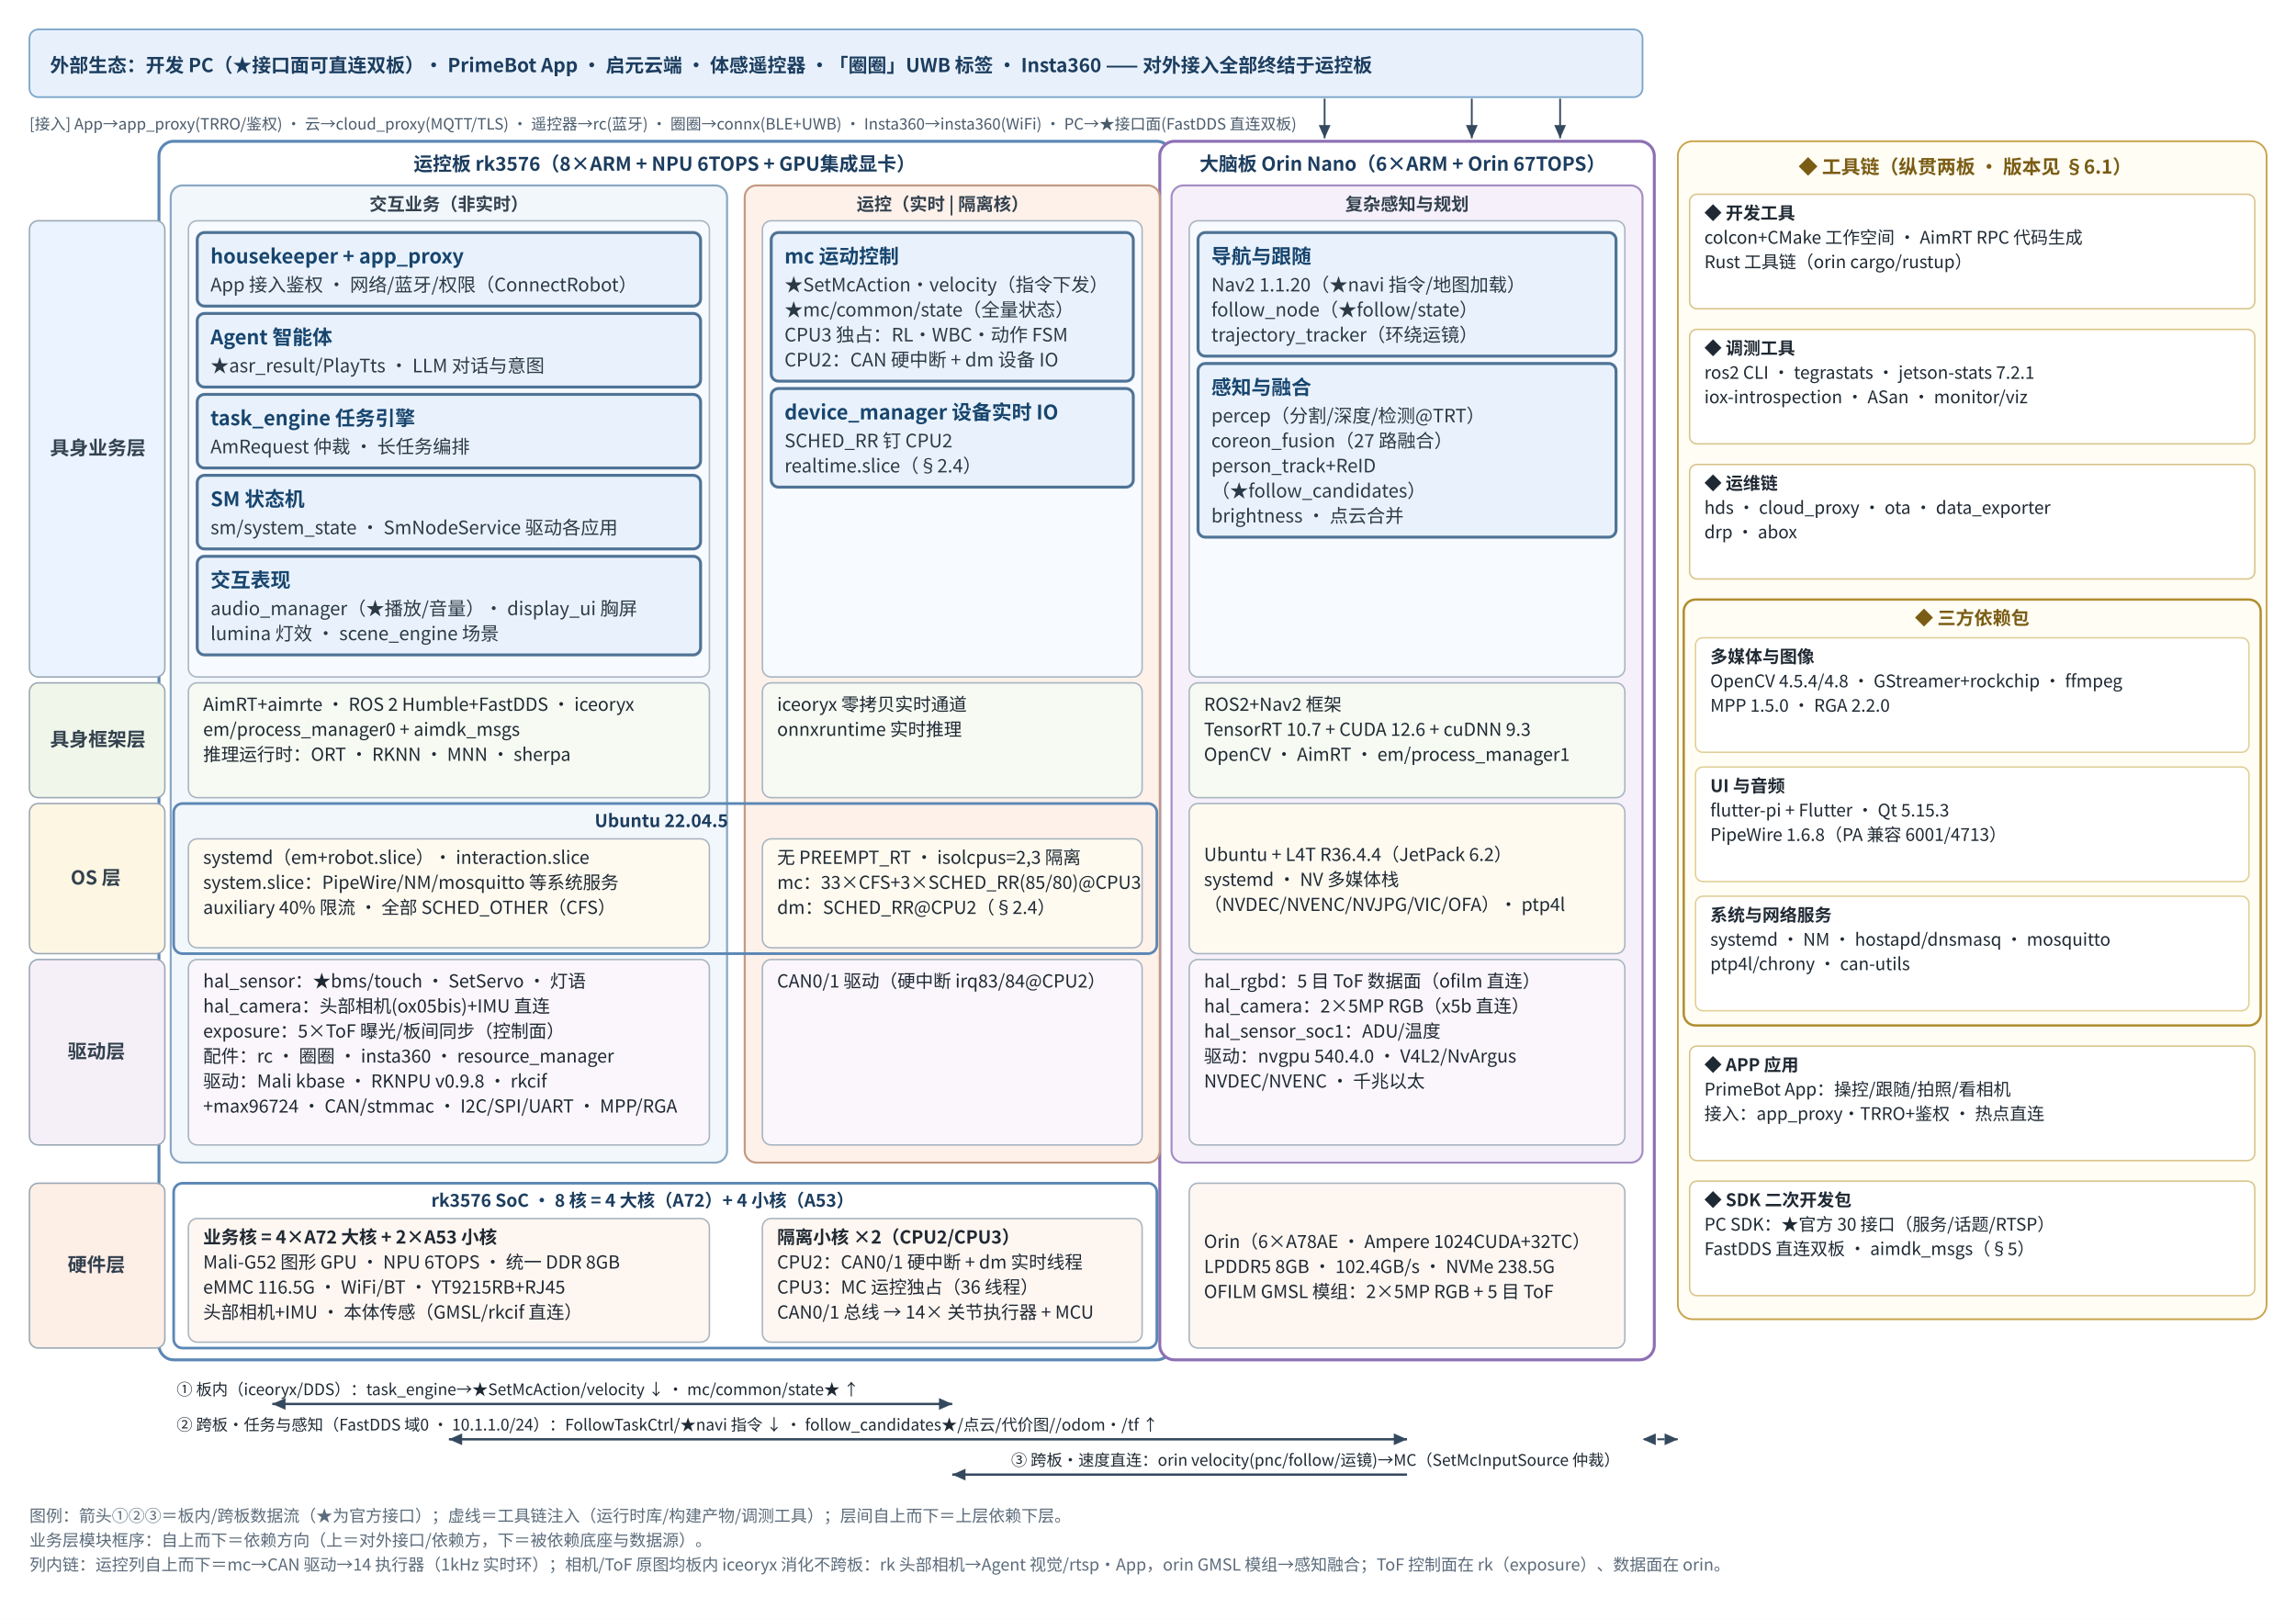
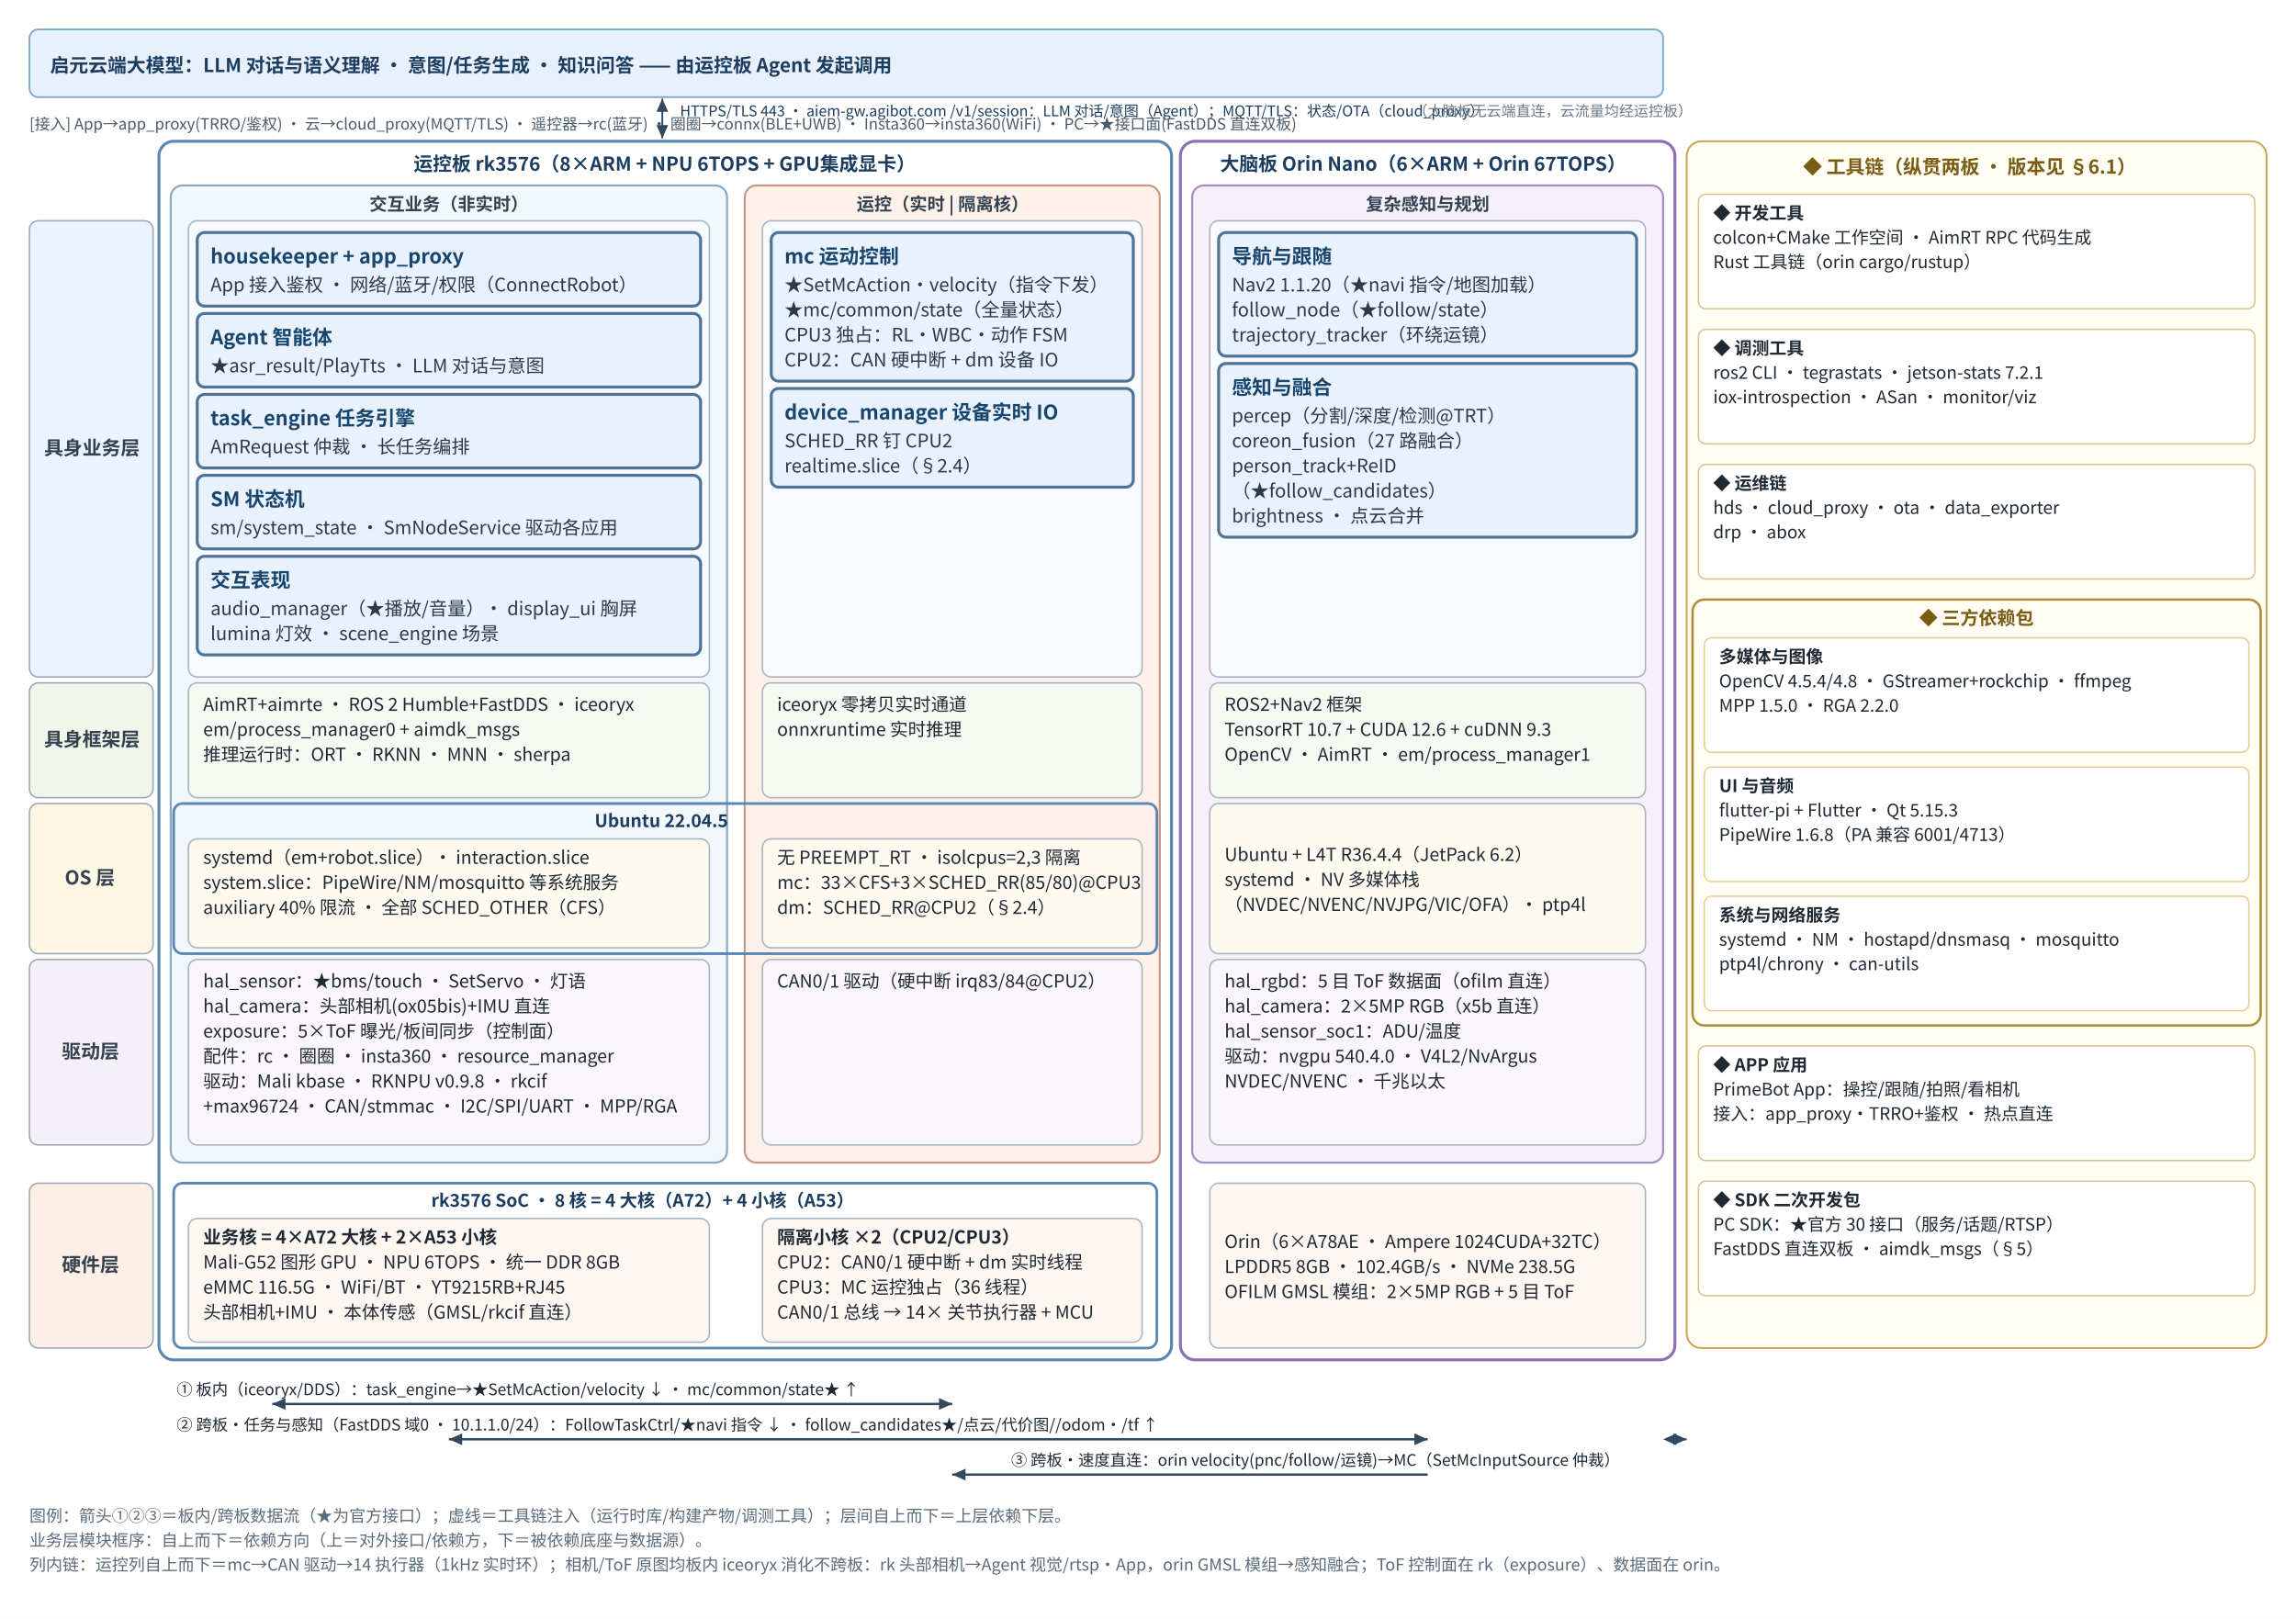
<svg xmlns="http://www.w3.org/2000/svg" width="1560" height="1100" viewBox="0 0 1560 1100">
  <rect x="0" y="0" width="1560" height="1100" fill="#ffffff" />
-   <rect x="20" y="20" width="1096" height="46" rx="6" fill="#e8f1fb" stroke="#7fa8cc" stroke-width="1.2" />
-   <text x="34" y="49" font-family="Noto Sans CJK SC" font-size="13" fill="#1c3d5f" font-weight="700">外部生态：开发 PC（★接口面可直连双板）· PrimeBot App · 启元云端 · 体感遥控器 ·「圈圈」UWB 标签 · Insta360 —— 对外接入全部终结于运控板</text>
-   <line x1="900" y1="67" x2="900" y2="94" stroke="#35495e" stroke-width="1.2" />
-   <polygon points="900,94 896,85 904,85" fill="#35495e" />
-   <line x1="1000" y1="67" x2="1000" y2="94" stroke="#35495e" stroke-width="1.2" />
-   <polygon points="1000,94 996,85 1004,85" fill="#35495e" />
-   <line x1="1060" y1="67" x2="1060" y2="94" stroke="#35495e" stroke-width="1.2" />
-   <polygon points="1060,94 1056,85 1064,85" fill="#35495e" />
+   <rect x="20" y="20" width="1110" height="46" rx="6" fill="#e8f1fb" stroke="#7fa8cc" stroke-width="1.2" />
+   <text x="34" y="49" font-family="Noto Sans CJK SC" font-size="13" fill="#1c3d5f" font-weight="700">启元云端大模型：LLM 对话与语义理解 · 意图/任务生成 · 知识问答 —— 由运控板 Agent 发起调用</text>
+   <line x1="450" y1="67" x2="450" y2="94" stroke="#35495e" stroke-width="1.2" />
+   <polygon points="450,94 446,85 454,85" fill="#35495e" />
+   <polygon points="450,67 454,76 446,76" fill="#35495e" />
+   <text x="462" y="79" font-family="Noto Sans CJK SC" font-size="10" fill="#1c3d5f">HTTPS/TLS 443 · aiem-gw.agibot.com /v1/session：LLM 对话/意图（Agent）；MQTT/TLS：状态/OTA（cloud_proxy）</text>
+   <text x="960" y="79" font-family="Noto Sans CJK SC" font-size="10" fill="#6b7a89">（大脑板无云端直连，云流量均经运控板）</text>
  <text x="20" y="88" font-family="Noto Sans CJK SC" font-size="10.5" fill="#4a5b6c">[接入] App→app_proxy(TRRO/鉴权) · 云→cloud_proxy(MQTT/TLS) · 遥控器→rc(蓝牙) · 圈圈→connx(BLE+UWB) · Insta360→insta360(WiFi) · PC→★接口面(FastDDS 直连双板)</text>
  <rect x="108" y="96" width="688" height="828" rx="10" fill="#ffffff" stroke="#5b87b5" stroke-width="2" />
  <text x="281" y="116" font-family="Noto Sans CJK SC" font-size="13" fill="#1c3d5f" font-weight="700">运控板 rk3576（8×ARM + NPU 6TOPS + GPU集成显卡）</text>
-   <rect x="788" y="96" width="336" height="828" rx="10" fill="#ffffff" stroke="#8d6fb4" stroke-width="2" />
-   <text x="815" y="116" font-family="Noto Sans CJK SC" font-size="13" fill="#1c3d5f" font-weight="700">大脑板 Orin Nano（6×ARM + Orin 67TOPS）</text>
+   <rect x="802" y="96" width="336" height="828" rx="10" fill="#ffffff" stroke="#8d6fb4" stroke-width="2" />
+   <text x="829" y="116" font-family="Noto Sans CJK SC" font-size="13" fill="#1c3d5f" font-weight="700">大脑板 Orin Nano（6×ARM + Orin 67TOPS）</text>
  <rect x="116" y="126" width="378" height="664" rx="8" fill="#f2f7fc" stroke="#8aa8c4" stroke-width="1.4" />
  <text x="251" y="143" font-family="Noto Sans CJK SC" font-size="12" fill="#33414e" font-weight="700">交互业务（非实时）</text>
  <rect x="506" y="126" width="282" height="664" rx="8" fill="#fdf1ea" stroke="#c49a82" stroke-width="1.4" />
  <text x="582" y="143" font-family="Noto Sans CJK SC" font-size="12" fill="#33414e" font-weight="700">运控（实时 | 隔离核）</text>
-   <rect x="796" y="126" width="320" height="664" rx="8" fill="#f6f0fb" stroke="#a48ec4" stroke-width="1.4" />
-   <text x="914" y="143" font-family="Noto Sans CJK SC" font-size="12" fill="#33414e" font-weight="700">复杂感知与规划</text>
-   <rect x="20" y="150" width="92" height="310" rx="6" fill="#eaf3ff" stroke="#9aa8b5" stroke-width="1" />
-   <text x="34" y="309" font-family="Noto Sans CJK SC" font-size="13" fill="#33414e" font-weight="700">具身业务层</text>
+   <rect x="810" y="126" width="320" height="664" rx="8" fill="#f6f0fb" stroke="#a48ec4" stroke-width="1.4" />
+   <text x="928" y="143" font-family="Noto Sans CJK SC" font-size="12" fill="#33414e" font-weight="700">复杂感知与规划</text>
+   <rect x="20" y="150" width="84" height="310" rx="6" fill="#eaf3ff" stroke="#9aa8b5" stroke-width="1" />
+   <text x="30" y="309" font-family="Noto Sans CJK SC" font-size="13" fill="#33414e" font-weight="700">具身业务层</text>
  <rect x="128" y="150" width="354" height="310" rx="6" fill="#f7fafe" stroke="#a8b4c0" stroke-width="1" />
  <rect x="134" y="158" width="342" height="50" rx="5" fill="#e9f2fc" stroke="#4f7396" stroke-width="2" />
  <text x="143" y="179" font-family="Noto Sans CJK SC" font-size="13.6" fill="#17456e" font-weight="700">housekeeper + app_proxy</text>
  <text x="143" y="198" font-family="Noto Sans CJK SC" font-size="12.6" fill="#2c3a47">App 接入鉴权 · 网络/蓝牙/权限（ConnectRobot）</text>
  <rect x="134" y="213" width="342" height="50" rx="5" fill="#e9f2fc" stroke="#4f7396" stroke-width="2" />
  <text x="143" y="234" font-family="Noto Sans CJK SC" font-size="13.6" fill="#17456e" font-weight="700">Agent 智能体</text>
  <text x="143" y="253" font-family="Noto Sans CJK SC" font-size="12.6" fill="#2c3a47">★asr_result/PlayTts · LLM 对话与意图</text>
  <rect x="134" y="268" width="342" height="50" rx="5" fill="#e9f2fc" stroke="#4f7396" stroke-width="2" />
  <text x="143" y="289" font-family="Noto Sans CJK SC" font-size="13.6" fill="#17456e" font-weight="700">task_engine 任务引擎</text>
  <text x="143" y="308" font-family="Noto Sans CJK SC" font-size="12.6" fill="#2c3a47">AmRequest 仲裁 · 长任务编排</text>
  <rect x="134" y="323" width="342" height="50" rx="5" fill="#e9f2fc" stroke="#4f7396" stroke-width="2" />
  <text x="143" y="344" font-family="Noto Sans CJK SC" font-size="13.6" fill="#17456e" font-weight="700">SM 状态机</text>
  <text x="143" y="363" font-family="Noto Sans CJK SC" font-size="12.6" fill="#2c3a47">sm/system_state · SmNodeService 驱动各应用</text>
  <rect x="134" y="378" width="342" height="67" rx="5" fill="#e9f2fc" stroke="#4f7396" stroke-width="2" />
  <text x="143" y="399" font-family="Noto Sans CJK SC" font-size="13.6" fill="#17456e" font-weight="700">交互表现</text>
  <text x="143" y="418" font-family="Noto Sans CJK SC" font-size="12.6" fill="#2c3a47">audio_manager（★播放/音量）· display_ui 胸屏</text>
  <text x="143" y="435" font-family="Noto Sans CJK SC" font-size="12.6" fill="#2c3a47">lumina 灯效 · scene_engine 场景</text>
  <rect x="518" y="150" width="258" height="310" rx="6" fill="#f7fafe" stroke="#a8b4c0" stroke-width="1" />
  <rect x="524" y="158" width="246" height="101" rx="5" fill="#e9f2fc" stroke="#4f7396" stroke-width="2" />
  <text x="533" y="179" font-family="Noto Sans CJK SC" font-size="13.6" fill="#17456e" font-weight="700">mc 运动控制</text>
  <text x="533" y="198" font-family="Noto Sans CJK SC" font-size="12.6" fill="#2c3a47">★SetMcAction·velocity（指令下发）</text>
  <text x="533" y="215" font-family="Noto Sans CJK SC" font-size="12.6" fill="#2c3a47">★mc/common/state（全量状态）</text>
  <text x="533" y="232" font-family="Noto Sans CJK SC" font-size="12.6" fill="#2c3a47">CPU3 独占：RL·WBC·动作 FSM</text>
  <text x="533" y="249" font-family="Noto Sans CJK SC" font-size="12.6" fill="#2c3a47">CPU2：CAN 硬中断 + dm 设备 IO</text>
  <rect x="524" y="264" width="246" height="67" rx="5" fill="#e9f2fc" stroke="#4f7396" stroke-width="2" />
  <text x="533" y="285" font-family="Noto Sans CJK SC" font-size="13.6" fill="#17456e" font-weight="700">device_manager 设备实时 IO</text>
  <text x="533" y="304" font-family="Noto Sans CJK SC" font-size="12.6" fill="#2c3a47">SCHED_RR 钉 CPU2</text>
  <text x="533" y="321" font-family="Noto Sans CJK SC" font-size="12.6" fill="#2c3a47">realtime.slice（§2.4）</text>
-   <rect x="808" y="150" width="296" height="310" rx="6" fill="#f7fafe" stroke="#a8b4c0" stroke-width="1" />
-   <rect x="814" y="158" width="284" height="84" rx="5" fill="#e9f2fc" stroke="#4f7396" stroke-width="2" />
-   <text x="823" y="179" font-family="Noto Sans CJK SC" font-size="13.6" fill="#17456e" font-weight="700">导航与跟随</text>
-   <text x="823" y="198" font-family="Noto Sans CJK SC" font-size="12.6" fill="#2c3a47">Nav2 1.1.20（★navi 指令/地图加载）</text>
-   <text x="823" y="215" font-family="Noto Sans CJK SC" font-size="12.6" fill="#2c3a47">follow_node（★follow/state）</text>
-   <text x="823" y="232" font-family="Noto Sans CJK SC" font-size="12.6" fill="#2c3a47">trajectory_tracker（环绕运镜）</text>
-   <rect x="814" y="247" width="284" height="118" rx="5" fill="#e9f2fc" stroke="#4f7396" stroke-width="2" />
-   <text x="823" y="268" font-family="Noto Sans CJK SC" font-size="13.6" fill="#17456e" font-weight="700">感知与融合</text>
-   <text x="823" y="287" font-family="Noto Sans CJK SC" font-size="12.6" fill="#2c3a47">percep（分割/深度/检测@TRT）</text>
-   <text x="823" y="304" font-family="Noto Sans CJK SC" font-size="12.6" fill="#2c3a47">coreon_fusion（27 路融合）</text>
-   <text x="823" y="321" font-family="Noto Sans CJK SC" font-size="12.6" fill="#2c3a47">person_track+ReID</text>
-   <text x="823" y="338" font-family="Noto Sans CJK SC" font-size="12.6" fill="#2c3a47">（★follow_candidates）</text>
-   <text x="823" y="355" font-family="Noto Sans CJK SC" font-size="12.6" fill="#2c3a47">brightness · 点云合并</text>
-   <rect x="20" y="464" width="92" height="78" rx="6" fill="#f0f7ea" stroke="#9aa8b5" stroke-width="1" />
-   <text x="34" y="507" font-family="Noto Sans CJK SC" font-size="13" fill="#33414e" font-weight="700">具身框架层</text>
+   <rect x="822" y="150" width="296" height="310" rx="6" fill="#f7fafe" stroke="#a8b4c0" stroke-width="1" />
+   <rect x="828" y="158" width="284" height="84" rx="5" fill="#e9f2fc" stroke="#4f7396" stroke-width="2" />
+   <text x="837" y="179" font-family="Noto Sans CJK SC" font-size="13.6" fill="#17456e" font-weight="700">导航与跟随</text>
+   <text x="837" y="198" font-family="Noto Sans CJK SC" font-size="12.6" fill="#2c3a47">Nav2 1.1.20（★navi 指令/地图加载）</text>
+   <text x="837" y="215" font-family="Noto Sans CJK SC" font-size="12.6" fill="#2c3a47">follow_node（★follow/state）</text>
+   <text x="837" y="232" font-family="Noto Sans CJK SC" font-size="12.6" fill="#2c3a47">trajectory_tracker（环绕运镜）</text>
+   <rect x="828" y="247" width="284" height="118" rx="5" fill="#e9f2fc" stroke="#4f7396" stroke-width="2" />
+   <text x="837" y="268" font-family="Noto Sans CJK SC" font-size="13.6" fill="#17456e" font-weight="700">感知与融合</text>
+   <text x="837" y="287" font-family="Noto Sans CJK SC" font-size="12.6" fill="#2c3a47">percep（分割/深度/检测@TRT）</text>
+   <text x="837" y="304" font-family="Noto Sans CJK SC" font-size="12.6" fill="#2c3a47">coreon_fusion（27 路融合）</text>
+   <text x="837" y="321" font-family="Noto Sans CJK SC" font-size="12.6" fill="#2c3a47">person_track+ReID</text>
+   <text x="837" y="338" font-family="Noto Sans CJK SC" font-size="12.6" fill="#2c3a47">（★follow_candidates）</text>
+   <text x="837" y="355" font-family="Noto Sans CJK SC" font-size="12.6" fill="#2c3a47">brightness · 点云合并</text>
+   <rect x="20" y="464" width="84" height="78" rx="6" fill="#f0f7ea" stroke="#9aa8b5" stroke-width="1" />
+   <text x="30" y="507" font-family="Noto Sans CJK SC" font-size="13" fill="#33414e" font-weight="700">具身框架层</text>
  <rect x="128" y="464" width="354" height="78" rx="6" fill="#f6faf2" stroke="#a8b4c0" stroke-width="1" />
  <text x="138" y="483" font-family="Noto Sans CJK SC" font-size="12.2" fill="#1f2933">AimRT+aimrte · ROS 2 Humble+FastDDS · iceoryx</text>
  <text x="138" y="500" font-family="Noto Sans CJK SC" font-size="12.2" fill="#1f2933">em/process_manager0 + aimdk_msgs</text>
  <text x="138" y="517" font-family="Noto Sans CJK SC" font-size="12.2" fill="#1f2933">推理运行时：ORT · RKNN · MNN · sherpa</text>
  <rect x="518" y="464" width="258" height="78" rx="6" fill="#f6faf2" stroke="#a8b4c0" stroke-width="1" />
  <text x="528" y="483" font-family="Noto Sans CJK SC" font-size="12.2" fill="#1f2933">iceoryx 零拷贝实时通道</text>
  <text x="528" y="500" font-family="Noto Sans CJK SC" font-size="12.2" fill="#1f2933">onnxruntime 实时推理</text>
-   <rect x="808" y="464" width="296" height="78" rx="6" fill="#f6faf2" stroke="#a8b4c0" stroke-width="1" />
-   <text x="818" y="483" font-family="Noto Sans CJK SC" font-size="12.2" fill="#1f2933">ROS2+Nav2 框架</text>
-   <text x="818" y="500" font-family="Noto Sans CJK SC" font-size="12.2" fill="#1f2933">TensorRT 10.7 + CUDA 12.6 + cuDNN 9.3</text>
-   <text x="818" y="517" font-family="Noto Sans CJK SC" font-size="12.2" fill="#1f2933">OpenCV · AimRT · em/process_manager1</text>
-   <rect x="20" y="546" width="92" height="102" rx="6" fill="#fdf6e3" stroke="#9aa8b5" stroke-width="1" />
-   <text x="48" y="601" font-family="Noto Sans CJK SC" font-size="13" fill="#33414e" font-weight="700">OS 层</text>
+   <rect x="822" y="464" width="296" height="78" rx="6" fill="#f6faf2" stroke="#a8b4c0" stroke-width="1" />
+   <text x="832" y="483" font-family="Noto Sans CJK SC" font-size="12.2" fill="#1f2933">ROS2+Nav2 框架</text>
+   <text x="832" y="500" font-family="Noto Sans CJK SC" font-size="12.2" fill="#1f2933">TensorRT 10.7 + CUDA 12.6 + cuDNN 9.3</text>
+   <text x="832" y="517" font-family="Noto Sans CJK SC" font-size="12.2" fill="#1f2933">OpenCV · AimRT · em/process_manager1</text>
+   <rect x="20" y="546" width="84" height="102" rx="6" fill="#fdf6e3" stroke="#9aa8b5" stroke-width="1" />
+   <text x="44" y="601" font-family="Noto Sans CJK SC" font-size="13" fill="#33414e" font-weight="700">OS 层</text>
  <rect x="118" y="546" width="668" height="102" rx="6" fill="none" stroke="#5b87b5" stroke-width="1.8" />
  <text x="404" y="562" font-family="Noto Sans CJK SC" font-size="12" fill="#1c3d5f" font-weight="700">Ubuntu 22.04.5</text>
  <rect x="128" y="570" width="354" height="74" rx="6" fill="#fefaf0" stroke="#a8b4c0" stroke-width="1" />
  <text x="138" y="587" font-family="Noto Sans CJK SC" font-size="12.2" fill="#1f2933">systemd（em+robot.slice）· interaction.slice</text>
  <text x="138" y="604" font-family="Noto Sans CJK SC" font-size="12.2" fill="#1f2933">system.slice：PipeWire/NM/mosquitto 等系统服务</text>
  <text x="138" y="621" font-family="Noto Sans CJK SC" font-size="12.2" fill="#1f2933">auxiliary 40% 限流 · 全部 SCHED_OTHER（CFS）</text>
  <rect x="518" y="570" width="258" height="74" rx="6" fill="#fefaf0" stroke="#a8b4c0" stroke-width="1" />
  <text x="528" y="587" font-family="Noto Sans CJK SC" font-size="12.2" fill="#1f2933">无 PREEMPT_RT · isolcpus=2,3 隔离</text>
  <text x="528" y="604" font-family="Noto Sans CJK SC" font-size="12.2" fill="#1f2933">mc：33×CFS+3×SCHED_RR(85/80)@CPU3</text>
  <text x="528" y="621" font-family="Noto Sans CJK SC" font-size="12.2" fill="#1f2933">dm：SCHED_RR@CPU2（§2.4）</text>
-   <rect x="808" y="546" width="296" height="102" rx="6" fill="#fefaf0" stroke="#a8b4c0" stroke-width="1" />
-   <text x="818" y="585" font-family="Noto Sans CJK SC" font-size="12.2" fill="#1f2933">Ubuntu + L4T R36.4.4（JetPack 6.2）</text>
-   <text x="818" y="602" font-family="Noto Sans CJK SC" font-size="12.2" fill="#1f2933">systemd · NV 多媒体栈</text>
-   <text x="818" y="619" font-family="Noto Sans CJK SC" font-size="12.2" fill="#1f2933">（NVDEC/NVENC/NVJPG/VIC/OFA）· ptp4l</text>
-   <rect x="20" y="652" width="92" height="126" rx="6" fill="#f5eff7" stroke="#9aa8b5" stroke-width="1" />
-   <text x="46" y="719" font-family="Noto Sans CJK SC" font-size="13" fill="#33414e" font-weight="700">驱动层</text>
+   <rect x="822" y="546" width="296" height="102" rx="6" fill="#fefaf0" stroke="#a8b4c0" stroke-width="1" />
+   <text x="832" y="585" font-family="Noto Sans CJK SC" font-size="12.2" fill="#1f2933">Ubuntu + L4T R36.4.4（JetPack 6.2）</text>
+   <text x="832" y="602" font-family="Noto Sans CJK SC" font-size="12.2" fill="#1f2933">systemd · NV 多媒体栈</text>
+   <text x="832" y="619" font-family="Noto Sans CJK SC" font-size="12.2" fill="#1f2933">（NVDEC/NVENC/NVJPG/VIC/OFA）· ptp4l</text>
+   <rect x="20" y="652" width="84" height="126" rx="6" fill="#f5eff7" stroke="#9aa8b5" stroke-width="1" />
+   <text x="42" y="719" font-family="Noto Sans CJK SC" font-size="13" fill="#33414e" font-weight="700">驱动层</text>
  <rect x="128" y="652" width="354" height="126" rx="6" fill="#faf6fb" stroke="#a8b4c0" stroke-width="1" />
  <text x="138" y="671" font-family="Noto Sans CJK SC" font-size="12.2" fill="#1f2933">hal_sensor：★bms/touch · SetServo · 灯语</text>
  <text x="138" y="688" font-family="Noto Sans CJK SC" font-size="12.2" fill="#1f2933">hal_camera：头部相机(ox05bis)+IMU 直连</text>
  <text x="138" y="705" font-family="Noto Sans CJK SC" font-size="12.2" fill="#1f2933">exposure：5×ToF 曝光/板间同步（控制面）</text>
  <text x="138" y="722" font-family="Noto Sans CJK SC" font-size="12.2" fill="#1f2933">配件：rc · 圈圈 · insta360 · resource_manager</text>
  <text x="138" y="739" font-family="Noto Sans CJK SC" font-size="12.2" fill="#1f2933">驱动：Mali kbase · RKNPU v0.9.8 · rkcif</text>
  <text x="138" y="756" font-family="Noto Sans CJK SC" font-size="12.2" fill="#1f2933">+max96724 · CAN/stmmac · I2C/SPI/UART · MPP/RGA</text>
  <rect x="518" y="652" width="258" height="126" rx="6" fill="#faf6fb" stroke="#a8b4c0" stroke-width="1" />
  <text x="528" y="671" font-family="Noto Sans CJK SC" font-size="12.2" fill="#1f2933">CAN0/1 驱动（硬中断 irq83/84@CPU2）</text>
-   <rect x="808" y="652" width="296" height="126" rx="6" fill="#faf6fb" stroke="#a8b4c0" stroke-width="1" />
-   <text x="818" y="671" font-family="Noto Sans CJK SC" font-size="12.2" fill="#1f2933">hal_rgbd：5 目 ToF 数据面（ofilm 直连）</text>
-   <text x="818" y="688" font-family="Noto Sans CJK SC" font-size="12.2" fill="#1f2933">hal_camera：2×5MP RGB（x5b 直连）</text>
-   <text x="818" y="705" font-family="Noto Sans CJK SC" font-size="12.2" fill="#1f2933">hal_sensor_soc1：ADU/温度</text>
-   <text x="818" y="722" font-family="Noto Sans CJK SC" font-size="12.2" fill="#1f2933">驱动：nvgpu 540.4.0 · V4L2/NvArgus</text>
-   <text x="818" y="739" font-family="Noto Sans CJK SC" font-size="12.2" fill="#1f2933">NVDEC/NVENC · 千兆以太</text>
-   <rect x="20" y="804" width="92" height="112" rx="6" fill="#fdeee6" stroke="#9aa8b5" stroke-width="1" />
-   <text x="46" y="864" font-family="Noto Sans CJK SC" font-size="13" fill="#33414e" font-weight="700">硬件层</text>
+   <rect x="822" y="652" width="296" height="126" rx="6" fill="#faf6fb" stroke="#a8b4c0" stroke-width="1" />
+   <text x="832" y="671" font-family="Noto Sans CJK SC" font-size="12.2" fill="#1f2933">hal_rgbd：5 目 ToF 数据面（ofilm 直连）</text>
+   <text x="832" y="688" font-family="Noto Sans CJK SC" font-size="12.2" fill="#1f2933">hal_camera：2×5MP RGB（x5b 直连）</text>
+   <text x="832" y="705" font-family="Noto Sans CJK SC" font-size="12.2" fill="#1f2933">hal_sensor_soc1：ADU/温度</text>
+   <text x="832" y="722" font-family="Noto Sans CJK SC" font-size="12.2" fill="#1f2933">驱动：nvgpu 540.4.0 · V4L2/NvArgus</text>
+   <text x="832" y="739" font-family="Noto Sans CJK SC" font-size="12.2" fill="#1f2933">NVDEC/NVENC · 千兆以太</text>
+   <rect x="20" y="804" width="84" height="112" rx="6" fill="#fdeee6" stroke="#9aa8b5" stroke-width="1" />
+   <text x="42" y="864" font-family="Noto Sans CJK SC" font-size="13" fill="#33414e" font-weight="700">硬件层</text>
  <rect x="118" y="804" width="668" height="112" rx="6" fill="none" stroke="#5b87b5" stroke-width="1.8" />
  <text x="293" y="820" font-family="Noto Sans CJK SC" font-size="12" fill="#1c3d5f" font-weight="700">rk3576 SoC · 8 核 = 4 大核（A72）+ 4 小核（A53）</text>
  <rect x="128" y="828" width="354" height="84" rx="6" fill="#fef6f1" stroke="#a8b4c0" stroke-width="1" />
  <text x="138" y="845" font-family="Noto Sans CJK SC" font-size="12.2" fill="#1f2933" font-weight="700">业务核 = 4×A72 大核 + 2×A53 小核</text>
  <text x="138" y="862" font-family="Noto Sans CJK SC" font-size="12.2" fill="#1f2933">Mali-G52 图形 GPU · NPU 6TOPS · 统一 DDR 8GB</text>
  <text x="138" y="879" font-family="Noto Sans CJK SC" font-size="12.2" fill="#1f2933">eMMC 116.5G · WiFi/BT · YT9215RB+RJ45</text>
  <text x="138" y="896" font-family="Noto Sans CJK SC" font-size="12.2" fill="#1f2933">头部相机+IMU · 本体传感（GMSL/rkcif 直连）</text>
  <rect x="518" y="828" width="258" height="84" rx="6" fill="#fef6f1" stroke="#a8b4c0" stroke-width="1" />
  <text x="528" y="845" font-family="Noto Sans CJK SC" font-size="12.2" fill="#1f2933" font-weight="700">隔离小核 ×2（CPU2/CPU3）</text>
  <text x="528" y="862" font-family="Noto Sans CJK SC" font-size="12.2" fill="#1f2933">CPU2：CAN0/1 硬中断 + dm 实时线程</text>
  <text x="528" y="879" font-family="Noto Sans CJK SC" font-size="12.2" fill="#1f2933">CPU3：MC 运控独占（36 线程）</text>
  <text x="528" y="896" font-family="Noto Sans CJK SC" font-size="12.2" fill="#1f2933">CAN0/1 总线 → 14× 关节执行器 + MCU</text>
-   <rect x="808" y="804" width="296" height="112" rx="6" fill="#fef6f1" stroke="#a8b4c0" stroke-width="1" />
-   <text x="818" y="848" font-family="Noto Sans CJK SC" font-size="12.2" fill="#1f2933">Orin（6×A78AE · Ampere 1024CUDA+32TC）</text>
-   <text x="818" y="865" font-family="Noto Sans CJK SC" font-size="12.2" fill="#1f2933">LPDDR5 8GB · 102.4GB/s · NVMe 238.5G</text>
-   <text x="818" y="882" font-family="Noto Sans CJK SC" font-size="12.2" fill="#1f2933">OFILM GMSL 模组：2×5MP RGB + 5 目 ToF</text>
-   <rect x="1140" y="96" width="400" height="800.4" rx="10" fill="#fffdf4" stroke="#c9a24b" stroke-width="1.2" />
-   <text x="1222" y="118" font-family="Noto Sans CJK SC" font-size="13" fill="#7a5c14" font-weight="700">◆ 工具链（纵贯两板 · 版本见 §6.1）</text>
-   <rect x="1148" y="132" width="384" height="77.8" rx="5" fill="#ffffff" stroke="#d8c48a" stroke-width="1" />
-   <text x="1158" y="149" font-family="Noto Sans CJK SC" font-size="11.8" fill="#1f2933" font-weight="700">◆ 开发工具</text>
-   <text x="1158" y="165.6" font-family="Noto Sans CJK SC" font-size="11.8" fill="#1f2933">colcon+CMake 工作空间 · AimRT RPC 代码生成</text>
-   <text x="1158" y="182.2" font-family="Noto Sans CJK SC" font-size="11.8" fill="#1f2933">Rust 工具链（orin cargo/rustup）</text>
-   <rect x="1148" y="223.8" width="384" height="77.8" rx="5" fill="#ffffff" stroke="#d8c48a" stroke-width="1" />
-   <text x="1158" y="240.8" font-family="Noto Sans CJK SC" font-size="11.8" fill="#1f2933" font-weight="700">◆ 调测工具</text>
-   <text x="1158" y="257.4" font-family="Noto Sans CJK SC" font-size="11.8" fill="#1f2933">ros2 CLI · tegrastats · jetson-stats 7.2.1</text>
-   <text x="1158" y="274" font-family="Noto Sans CJK SC" font-size="11.8" fill="#1f2933">iox-introspection · ASan · monitor/viz</text>
-   <rect x="1148" y="315.6" width="384" height="77.8" rx="5" fill="#ffffff" stroke="#d8c48a" stroke-width="1" />
-   <text x="1158" y="332.6" font-family="Noto Sans CJK SC" font-size="11.8" fill="#1f2933" font-weight="700">◆ 运维链</text>
-   <text x="1158" y="349.2" font-family="Noto Sans CJK SC" font-size="11.8" fill="#1f2933">hds · cloud_proxy · ota · data_exporter</text>
-   <text x="1158" y="365.8" font-family="Noto Sans CJK SC" font-size="11.8" fill="#1f2933">drp · abox</text>
-   <rect x="1144" y="407.4" width="392" height="289.4" rx="8" fill="none" stroke="#b08e30" stroke-width="1.6" />
-   <text x="1301" y="424.4" font-family="Noto Sans CJK SC" font-size="12.5" fill="#7a5c14" font-weight="700">◆ 三方依赖包</text>
-   <rect x="1152" y="433.4" width="376" height="77.8" rx="5" fill="#ffffff" stroke="#e0cf96" stroke-width="1" />
-   <text x="1162" y="450.4" font-family="Noto Sans CJK SC" font-size="11.8" fill="#1f2933" font-weight="700">多媒体与图像</text>
-   <text x="1162" y="467" font-family="Noto Sans CJK SC" font-size="11.8" fill="#1f2933">OpenCV 4.5.4/4.8 · GStreamer+rockchip · ffmpeg</text>
-   <text x="1162" y="483.6" font-family="Noto Sans CJK SC" font-size="11.8" fill="#1f2933">MPP 1.5.0 · RGA 2.2.0</text>
-   <rect x="1152" y="521.2" width="376" height="77.8" rx="5" fill="#ffffff" stroke="#e0cf96" stroke-width="1" />
-   <text x="1162" y="538.2" font-family="Noto Sans CJK SC" font-size="11.8" fill="#1f2933" font-weight="700">UI 与音频</text>
-   <text x="1162" y="554.8" font-family="Noto Sans CJK SC" font-size="11.8" fill="#1f2933">flutter-pi + Flutter · Qt 5.15.3</text>
-   <text x="1162" y="571.4" font-family="Noto Sans CJK SC" font-size="11.8" fill="#1f2933">PipeWire 1.6.8（PA 兼容 6001/4713）</text>
-   <rect x="1152" y="609.0" width="376" height="77.8" rx="5" fill="#ffffff" stroke="#e0cf96" stroke-width="1" />
-   <text x="1162" y="626.0" font-family="Noto Sans CJK SC" font-size="11.8" fill="#1f2933" font-weight="700">系统与网络服务</text>
-   <text x="1162" y="642.6" font-family="Noto Sans CJK SC" font-size="11.8" fill="#1f2933">systemd · NM · hostapd/dnsmasq · mosquitto</text>
-   <text x="1162" y="659.2" font-family="Noto Sans CJK SC" font-size="11.8" fill="#1f2933">ptp4l/chrony · can-utils</text>
-   <rect x="1148" y="710.8" width="384" height="77.8" rx="5" fill="#ffffff" stroke="#d8c48a" stroke-width="1" />
-   <text x="1158" y="727.8" font-family="Noto Sans CJK SC" font-size="11.8" fill="#1f2933" font-weight="700">◆ APP 应用</text>
-   <text x="1158" y="744.4" font-family="Noto Sans CJK SC" font-size="11.8" fill="#1f2933">PrimeBot App：操控/跟随/拍照/看相机</text>
-   <text x="1158" y="761" font-family="Noto Sans CJK SC" font-size="11.8" fill="#1f2933">接入：app_proxy·TRRO+鉴权 · 热点直连</text>
-   <rect x="1148" y="802.6" width="384" height="77.8" rx="5" fill="#ffffff" stroke="#d8c48a" stroke-width="1" />
-   <text x="1158" y="819.6" font-family="Noto Sans CJK SC" font-size="11.8" fill="#1f2933" font-weight="700">◆ SDK 二次开发包</text>
-   <text x="1158" y="836.2" font-family="Noto Sans CJK SC" font-size="11.8" fill="#1f2933">PC SDK：★官方 30 接口（服务/话题/RTSP）</text>
-   <text x="1158" y="852.8" font-family="Noto Sans CJK SC" font-size="11.8" fill="#1f2933">FastDDS 直连双板 · aimdk_msgs（§5）</text>
+   <rect x="822" y="804" width="296" height="112" rx="6" fill="#fef6f1" stroke="#a8b4c0" stroke-width="1" />
+   <text x="832" y="848" font-family="Noto Sans CJK SC" font-size="12.2" fill="#1f2933">Orin（6×A78AE · Ampere 1024CUDA+32TC）</text>
+   <text x="832" y="865" font-family="Noto Sans CJK SC" font-size="12.2" fill="#1f2933">LPDDR5 8GB · 102.4GB/s · NVMe 238.5G</text>
+   <text x="832" y="882" font-family="Noto Sans CJK SC" font-size="12.2" fill="#1f2933">OFILM GMSL 模组：2×5MP RGB + 5 目 ToF</text>
+   <rect x="1146" y="96" width="394" height="820" rx="10" fill="#fffdf4" stroke="#c9a24b" stroke-width="1.2" />
+   <text x="1225" y="118" font-family="Noto Sans CJK SC" font-size="13" fill="#7a5c14" font-weight="700">◆ 工具链（纵贯两板 · 版本见 §6.1）</text>
+   <rect x="1154" y="132" width="378" height="77.8" rx="5" fill="#ffffff" stroke="#d8c48a" stroke-width="1" />
+   <text x="1164" y="149" font-family="Noto Sans CJK SC" font-size="11.8" fill="#1f2933" font-weight="700">◆ 开发工具</text>
+   <text x="1164" y="165.6" font-family="Noto Sans CJK SC" font-size="11.8" fill="#1f2933">colcon+CMake 工作空间 · AimRT RPC 代码生成</text>
+   <text x="1164" y="182.2" font-family="Noto Sans CJK SC" font-size="11.8" fill="#1f2933">Rust 工具链（orin cargo/rustup）</text>
+   <rect x="1154" y="223.8" width="378" height="77.8" rx="5" fill="#ffffff" stroke="#d8c48a" stroke-width="1" />
+   <text x="1164" y="240.8" font-family="Noto Sans CJK SC" font-size="11.8" fill="#1f2933" font-weight="700">◆ 调测工具</text>
+   <text x="1164" y="257.4" font-family="Noto Sans CJK SC" font-size="11.8" fill="#1f2933">ros2 CLI · tegrastats · jetson-stats 7.2.1</text>
+   <text x="1164" y="274" font-family="Noto Sans CJK SC" font-size="11.8" fill="#1f2933">iox-introspection · ASan · monitor/viz</text>
+   <rect x="1154" y="315.6" width="378" height="77.8" rx="5" fill="#ffffff" stroke="#d8c48a" stroke-width="1" />
+   <text x="1164" y="332.6" font-family="Noto Sans CJK SC" font-size="11.8" fill="#1f2933" font-weight="700">◆ 运维链</text>
+   <text x="1164" y="349.2" font-family="Noto Sans CJK SC" font-size="11.8" fill="#1f2933">hds · cloud_proxy · ota · data_exporter</text>
+   <text x="1164" y="365.8" font-family="Noto Sans CJK SC" font-size="11.8" fill="#1f2933">drp · abox</text>
+   <rect x="1150" y="407.4" width="386" height="289.4" rx="8" fill="none" stroke="#b08e30" stroke-width="1.6" />
+   <text x="1304" y="424.4" font-family="Noto Sans CJK SC" font-size="12.5" fill="#7a5c14" font-weight="700">◆ 三方依赖包</text>
+   <rect x="1158" y="433.4" width="370" height="77.8" rx="5" fill="#ffffff" stroke="#e0cf96" stroke-width="1" />
+   <text x="1168" y="450.4" font-family="Noto Sans CJK SC" font-size="11.8" fill="#1f2933" font-weight="700">多媒体与图像</text>
+   <text x="1168" y="467" font-family="Noto Sans CJK SC" font-size="11.8" fill="#1f2933">OpenCV 4.5.4/4.8 · GStreamer+rockchip · ffmpeg</text>
+   <text x="1168" y="483.6" font-family="Noto Sans CJK SC" font-size="11.8" fill="#1f2933">MPP 1.5.0 · RGA 2.2.0</text>
+   <rect x="1158" y="521.2" width="370" height="77.8" rx="5" fill="#ffffff" stroke="#e0cf96" stroke-width="1" />
+   <text x="1168" y="538.2" font-family="Noto Sans CJK SC" font-size="11.8" fill="#1f2933" font-weight="700">UI 与音频</text>
+   <text x="1168" y="554.8" font-family="Noto Sans CJK SC" font-size="11.8" fill="#1f2933">flutter-pi + Flutter · Qt 5.15.3</text>
+   <text x="1168" y="571.4" font-family="Noto Sans CJK SC" font-size="11.8" fill="#1f2933">PipeWire 1.6.8（PA 兼容 6001/4713）</text>
+   <rect x="1158" y="609.0" width="370" height="77.8" rx="5" fill="#ffffff" stroke="#e0cf96" stroke-width="1" />
+   <text x="1168" y="626.0" font-family="Noto Sans CJK SC" font-size="11.8" fill="#1f2933" font-weight="700">系统与网络服务</text>
+   <text x="1168" y="642.6" font-family="Noto Sans CJK SC" font-size="11.8" fill="#1f2933">systemd · NM · hostapd/dnsmasq · mosquitto</text>
+   <text x="1168" y="659.2" font-family="Noto Sans CJK SC" font-size="11.8" fill="#1f2933">ptp4l/chrony · can-utils</text>
+   <rect x="1154" y="710.8" width="378" height="77.8" rx="5" fill="#ffffff" stroke="#d8c48a" stroke-width="1" />
+   <text x="1164" y="727.8" font-family="Noto Sans CJK SC" font-size="11.8" fill="#1f2933" font-weight="700">◆ APP 应用</text>
+   <text x="1164" y="744.4" font-family="Noto Sans CJK SC" font-size="11.8" fill="#1f2933">PrimeBot App：操控/跟随/拍照/看相机</text>
+   <text x="1164" y="761" font-family="Noto Sans CJK SC" font-size="11.8" fill="#1f2933">接入：app_proxy·TRRO+鉴权 · 热点直连</text>
+   <rect x="1154" y="802.6" width="378" height="77.8" rx="5" fill="#ffffff" stroke="#d8c48a" stroke-width="1" />
+   <text x="1164" y="819.6" font-family="Noto Sans CJK SC" font-size="11.8" fill="#1f2933" font-weight="700">◆ SDK 二次开发包</text>
+   <text x="1164" y="836.2" font-family="Noto Sans CJK SC" font-size="11.8" fill="#1f2933">PC SDK：★官方 30 接口（服务/话题/RTSP）</text>
+   <text x="1164" y="852.8" font-family="Noto Sans CJK SC" font-size="11.8" fill="#1f2933">FastDDS 直连双板 · aimdk_msgs（§5）</text>
  <text x="120" y="948" font-family="Noto Sans CJK SC" font-size="10.8" fill="#1f2933">① 板内（iceoryx/DDS）：task_engine→★SetMcAction/velocity ↓ · mc/common/state★ ↑</text>
  <line x1="185" y1="954" x2="647" y2="954" stroke="#35495e" stroke-width="1.6" />
  <polygon points="647,954 638,958 638,950" fill="#35495e" />
  <polygon points="185,954 194,950 194,958" fill="#35495e" />
  <text x="120" y="972" font-family="Noto Sans CJK SC" font-size="10.8" fill="#1f2933">② 跨板·任务与感知（FastDDS 域0 · 10.1.1.0/24）：FollowTaskCtrl/★navi 指令 ↓ · follow_candidates★/点云/代价图//odom·/tf ↑</text>
-   <line x1="305" y1="978" x2="956" y2="978" stroke="#35495e" stroke-width="1.6" />
-   <polygon points="956,978 947,982 947,974" fill="#35495e" />
+   <line x1="305" y1="978" x2="970" y2="978" stroke="#35495e" stroke-width="1.6" />
+   <polygon points="970,978 961,982 961,974" fill="#35495e" />
  <polygon points="305,978 314,974 314,982" fill="#35495e" />
  <text x="687" y="996" font-family="Noto Sans CJK SC" font-size="10.8" fill="#1f2933">③ 跨板·速度直连：orin velocity(pnc/follow/运镜)→MC（SetMcInputSource 仲裁）</text>
-   <line x1="956" y1="1002" x2="647" y2="1002" stroke="#35495e" stroke-width="1.6" />
+   <line x1="970" y1="1002" x2="647" y2="1002" stroke="#35495e" stroke-width="1.6" />
  <polygon points="647,1002 656,998 656,1006" fill="#35495e" />
-   <line x1="1140" y1="978" x2="1116" y2="978" stroke="#35495e" stroke-width="1.3" stroke-dasharray="5,4" />
-   <polygon points="1116,978 1125,974 1125,982" fill="#35495e" />
-   <polygon points="1140,978 1131,982 1131,974" fill="#35495e" />
+   <line x1="1146" y1="978" x2="1130" y2="978" stroke="#35495e" stroke-width="1.3" stroke-dasharray="5,4" />
+   <polygon points="1130,978 1139,974 1139,982" fill="#35495e" />
+   <polygon points="1146,978 1137,982 1137,974" fill="#35495e" />
  <text x="20" y="1034" font-family="Noto Sans CJK SC" font-size="11.2" fill="#5b6b7a">图例：箭头①②③＝板内/跨板数据流（★为官方接口）；虚线＝工具链注入（运行时库/构建产物/调测工具）；层间自上而下＝上层依赖下层。</text>
  <text x="20" y="1050.6" font-family="Noto Sans CJK SC" font-size="11.2" fill="#5b6b7a">业务层模块框序：自上而下＝依赖方向（上＝对外接口/依赖方，下＝被依赖底座与数据源）。</text>
  <text x="20" y="1067.2" font-family="Noto Sans CJK SC" font-size="11.2" fill="#5b6b7a">列内链：运控列自上而下＝mc→CAN 驱动→14 执行器（1kHz 实时环）；相机/ToF 原图均板内 iceoryx 消化不跨板：rk 头部相机→Agent 视觉/rtsp·App，orin GMSL 模组→感知融合；ToF 控制面在 rk（exposure）、数据面在 orin。</text>
</svg>
